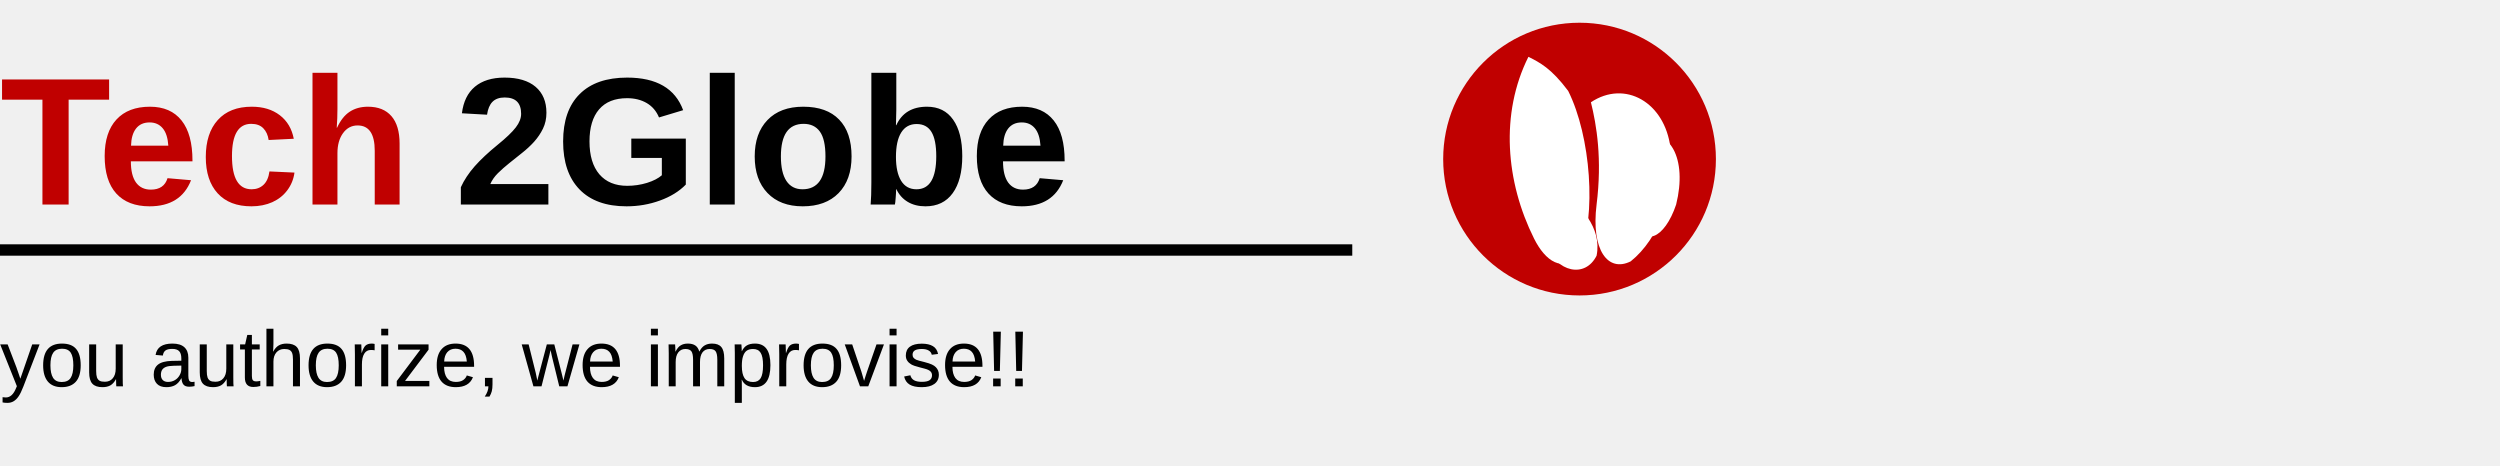
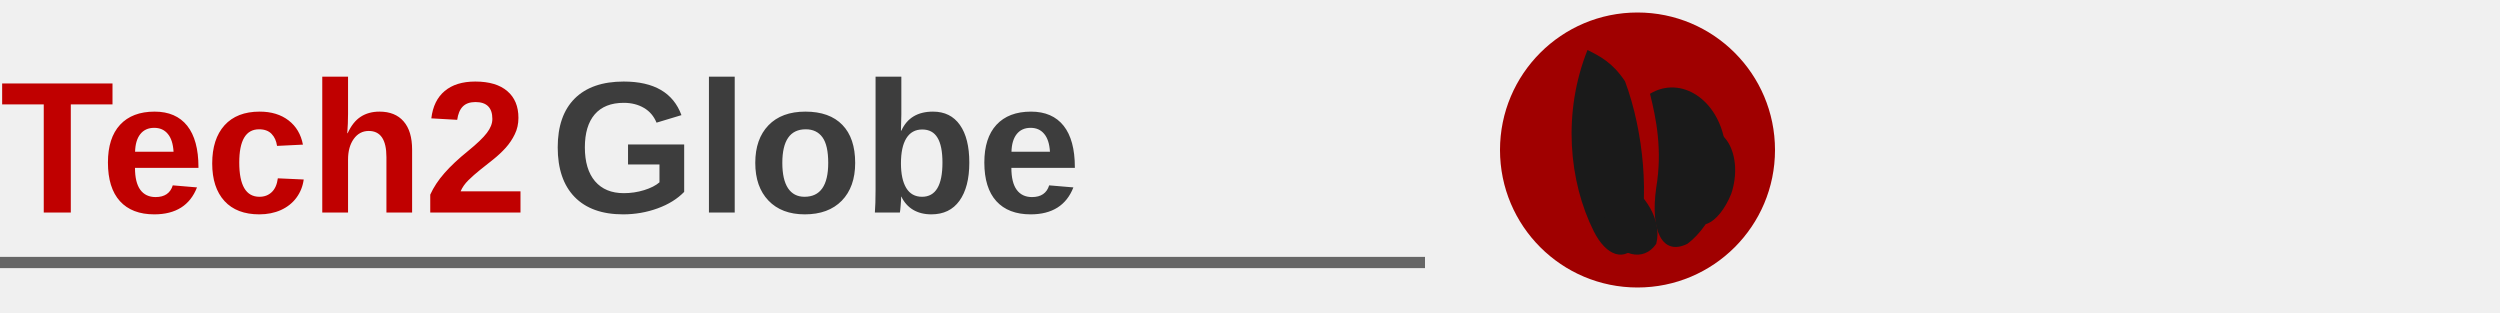
- <svg xmlns="http://www.w3.org/2000/svg" viewBox="0 0 440 82" role="img" aria-label="Tech2Globe">
-   <text x="0" y="36" font-family="Arial, Helvetica, sans-serif" font-size="32" font-weight="700" fill="#C00000">Tech</text>
-   <text x="80" y="36" font-family="Arial, Helvetica, sans-serif" font-size="32" font-weight="700" fill="#000000">2Globe</text>
-   <line x1="0" y1="44" x2="238" y2="44" stroke="#000000" stroke-width="2" />
-   <g transform="translate(278, 28)">
-     <circle cx="0" cy="0" r="24" fill="#C00000" />
-     <clipPath id="globeClip">
-       <circle cx="0" cy="0" r="24" />
+ <svg xmlns="http://www.w3.org/2000/svg" viewBox="0 0 400 50" role="img" aria-label="Tech2Globe">
+   <text x="0" y="34" font-family="Arial, Helvetica, sans-serif" font-size="30" font-weight="700" fill="#C00000">Tech2</text>
+   <text x="88" y="34" font-family="Arial, Helvetica, sans-serif" font-size="30" font-weight="700" fill="#3D3D3D">Globe</text>
+   <line x1="0" y1="42" x2="228" y2="42" stroke="#666666" stroke-width="1.8" />
+   <g transform="translate(262, 24)">
+     <circle cx="0" cy="0" r="22" fill="#A00000" />
+     <clipPath id="g">
+       <circle cx="0" cy="0" r="22" />
    </clipPath>
-     <g clip-path="url(#globeClip)" fill="#ffffff">
-       <path d="M -9,-18 C -14,-8 -13,4 -8,14 C -6,18 -3,20 0,17 C 3,10 2,-4 -2,-12 C -5,-16 -7,-17 -9,-18 Z" />
-       <path d="M 2,-10 C 8,-14 15,-10 16,-2 C 17,6 14,14 9,18 C 5,20 2,16 3,8 C 4,0 3,-6 2,-10 Z" />
-       <path d="M -3,6 C 0,8 4,12 3,17 C 1,21 -4,20 -6,15 C -7,10 -5,6 -3,6 Z" />
-       <path d="M 10,-4 C 16,-6 19,0 17,8 C 15,14 11,16 10,10 C 9,4 9,-1 10,-4 Z" />
+     <g clip-path="url(#g)" fill="#1A1A1A">
+       <path d="M -8,-16 C -12,-6 -11,5 -7,13 C -5,17 -2,18 0,15 C 2,8 1,-3 -2,-11 C -4,-14 -6,-15 -8,-16 Z" />
+       <path d="M 2,-9 C 7,-12 13,-8 14,-1 C 15,5 12,12 8,15 C 4,17 2,13 3,6 C 4,0 3,-5 2,-9 Z" />
+       <path d="M -2,5 C 1,7 4,11 3,15 C 1,18 -3,17 -5,13 C -6,9 -4,5 -2,5 Z" />
+       <path d="M 9,-3 C 14,-5 17,1 15,7 C 13,12 9,14 9,9 C 8,4 8,0 9,-3 Z" />
    </g>
  </g>
-   <text x="0" y="68" font-family="Arial, Helvetica, sans-serif" font-size="14" font-weight="400" fill="#000000">you authorize, we improvise!!</text>
</svg>
